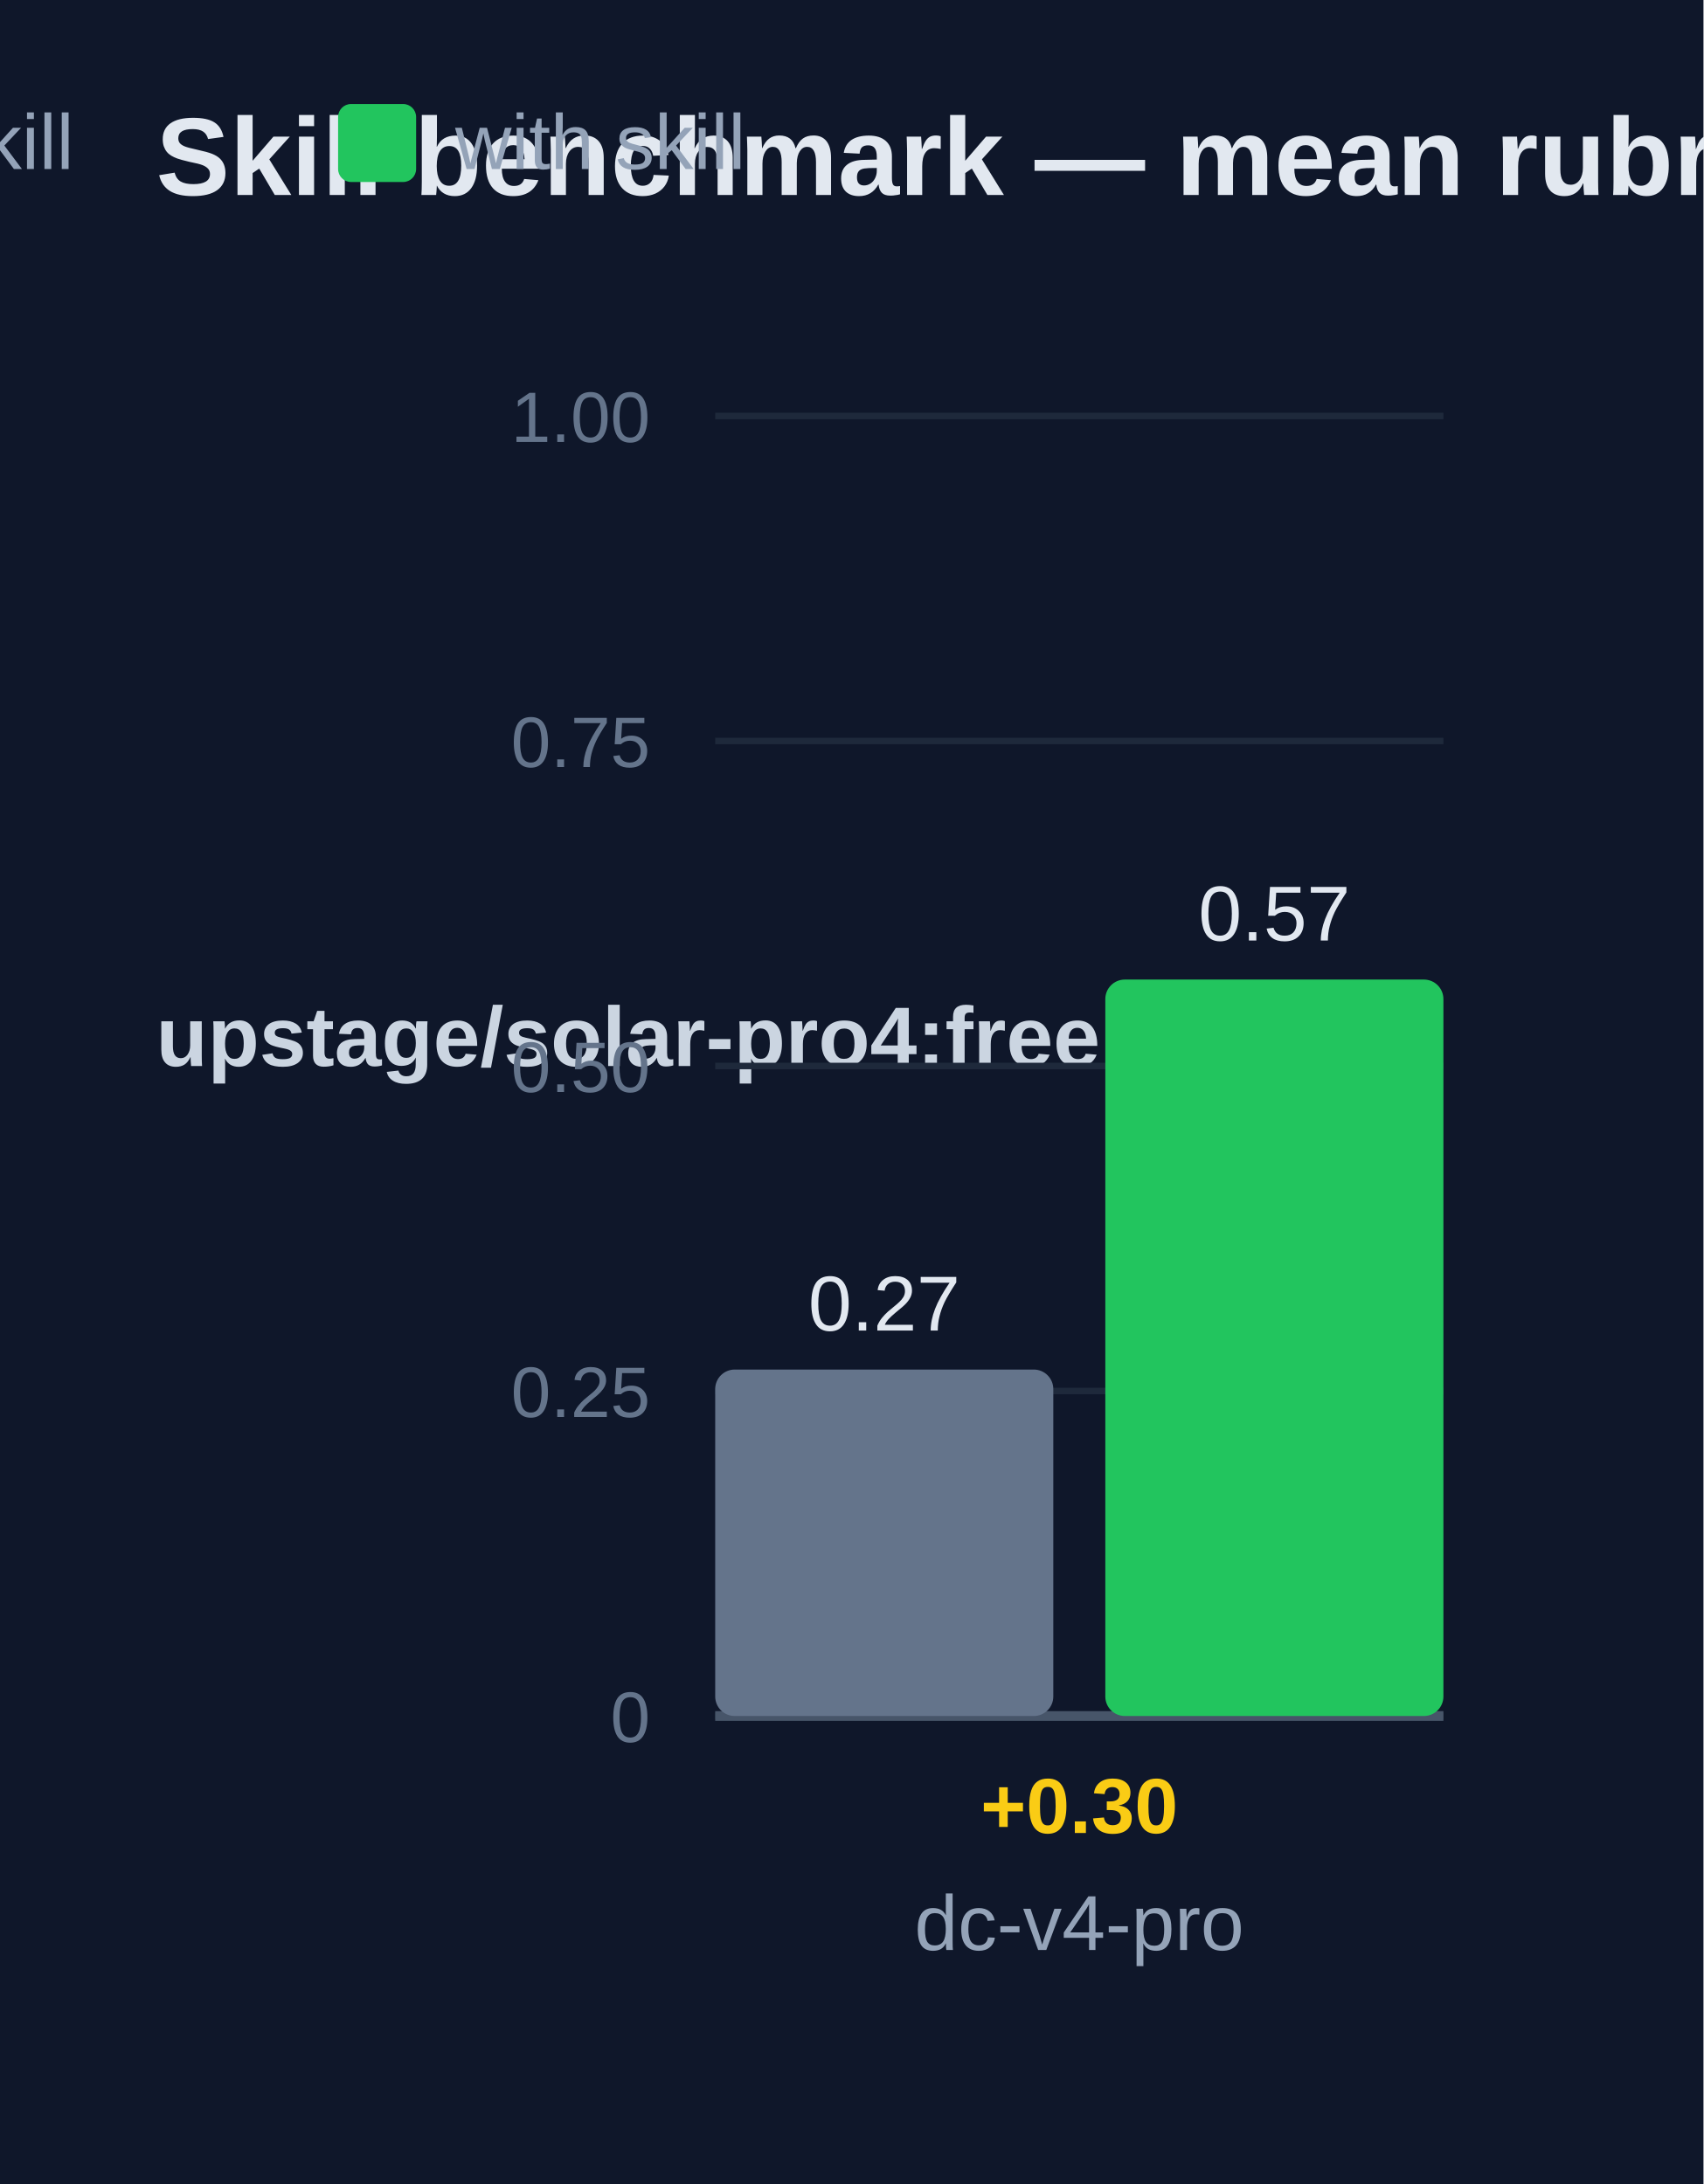
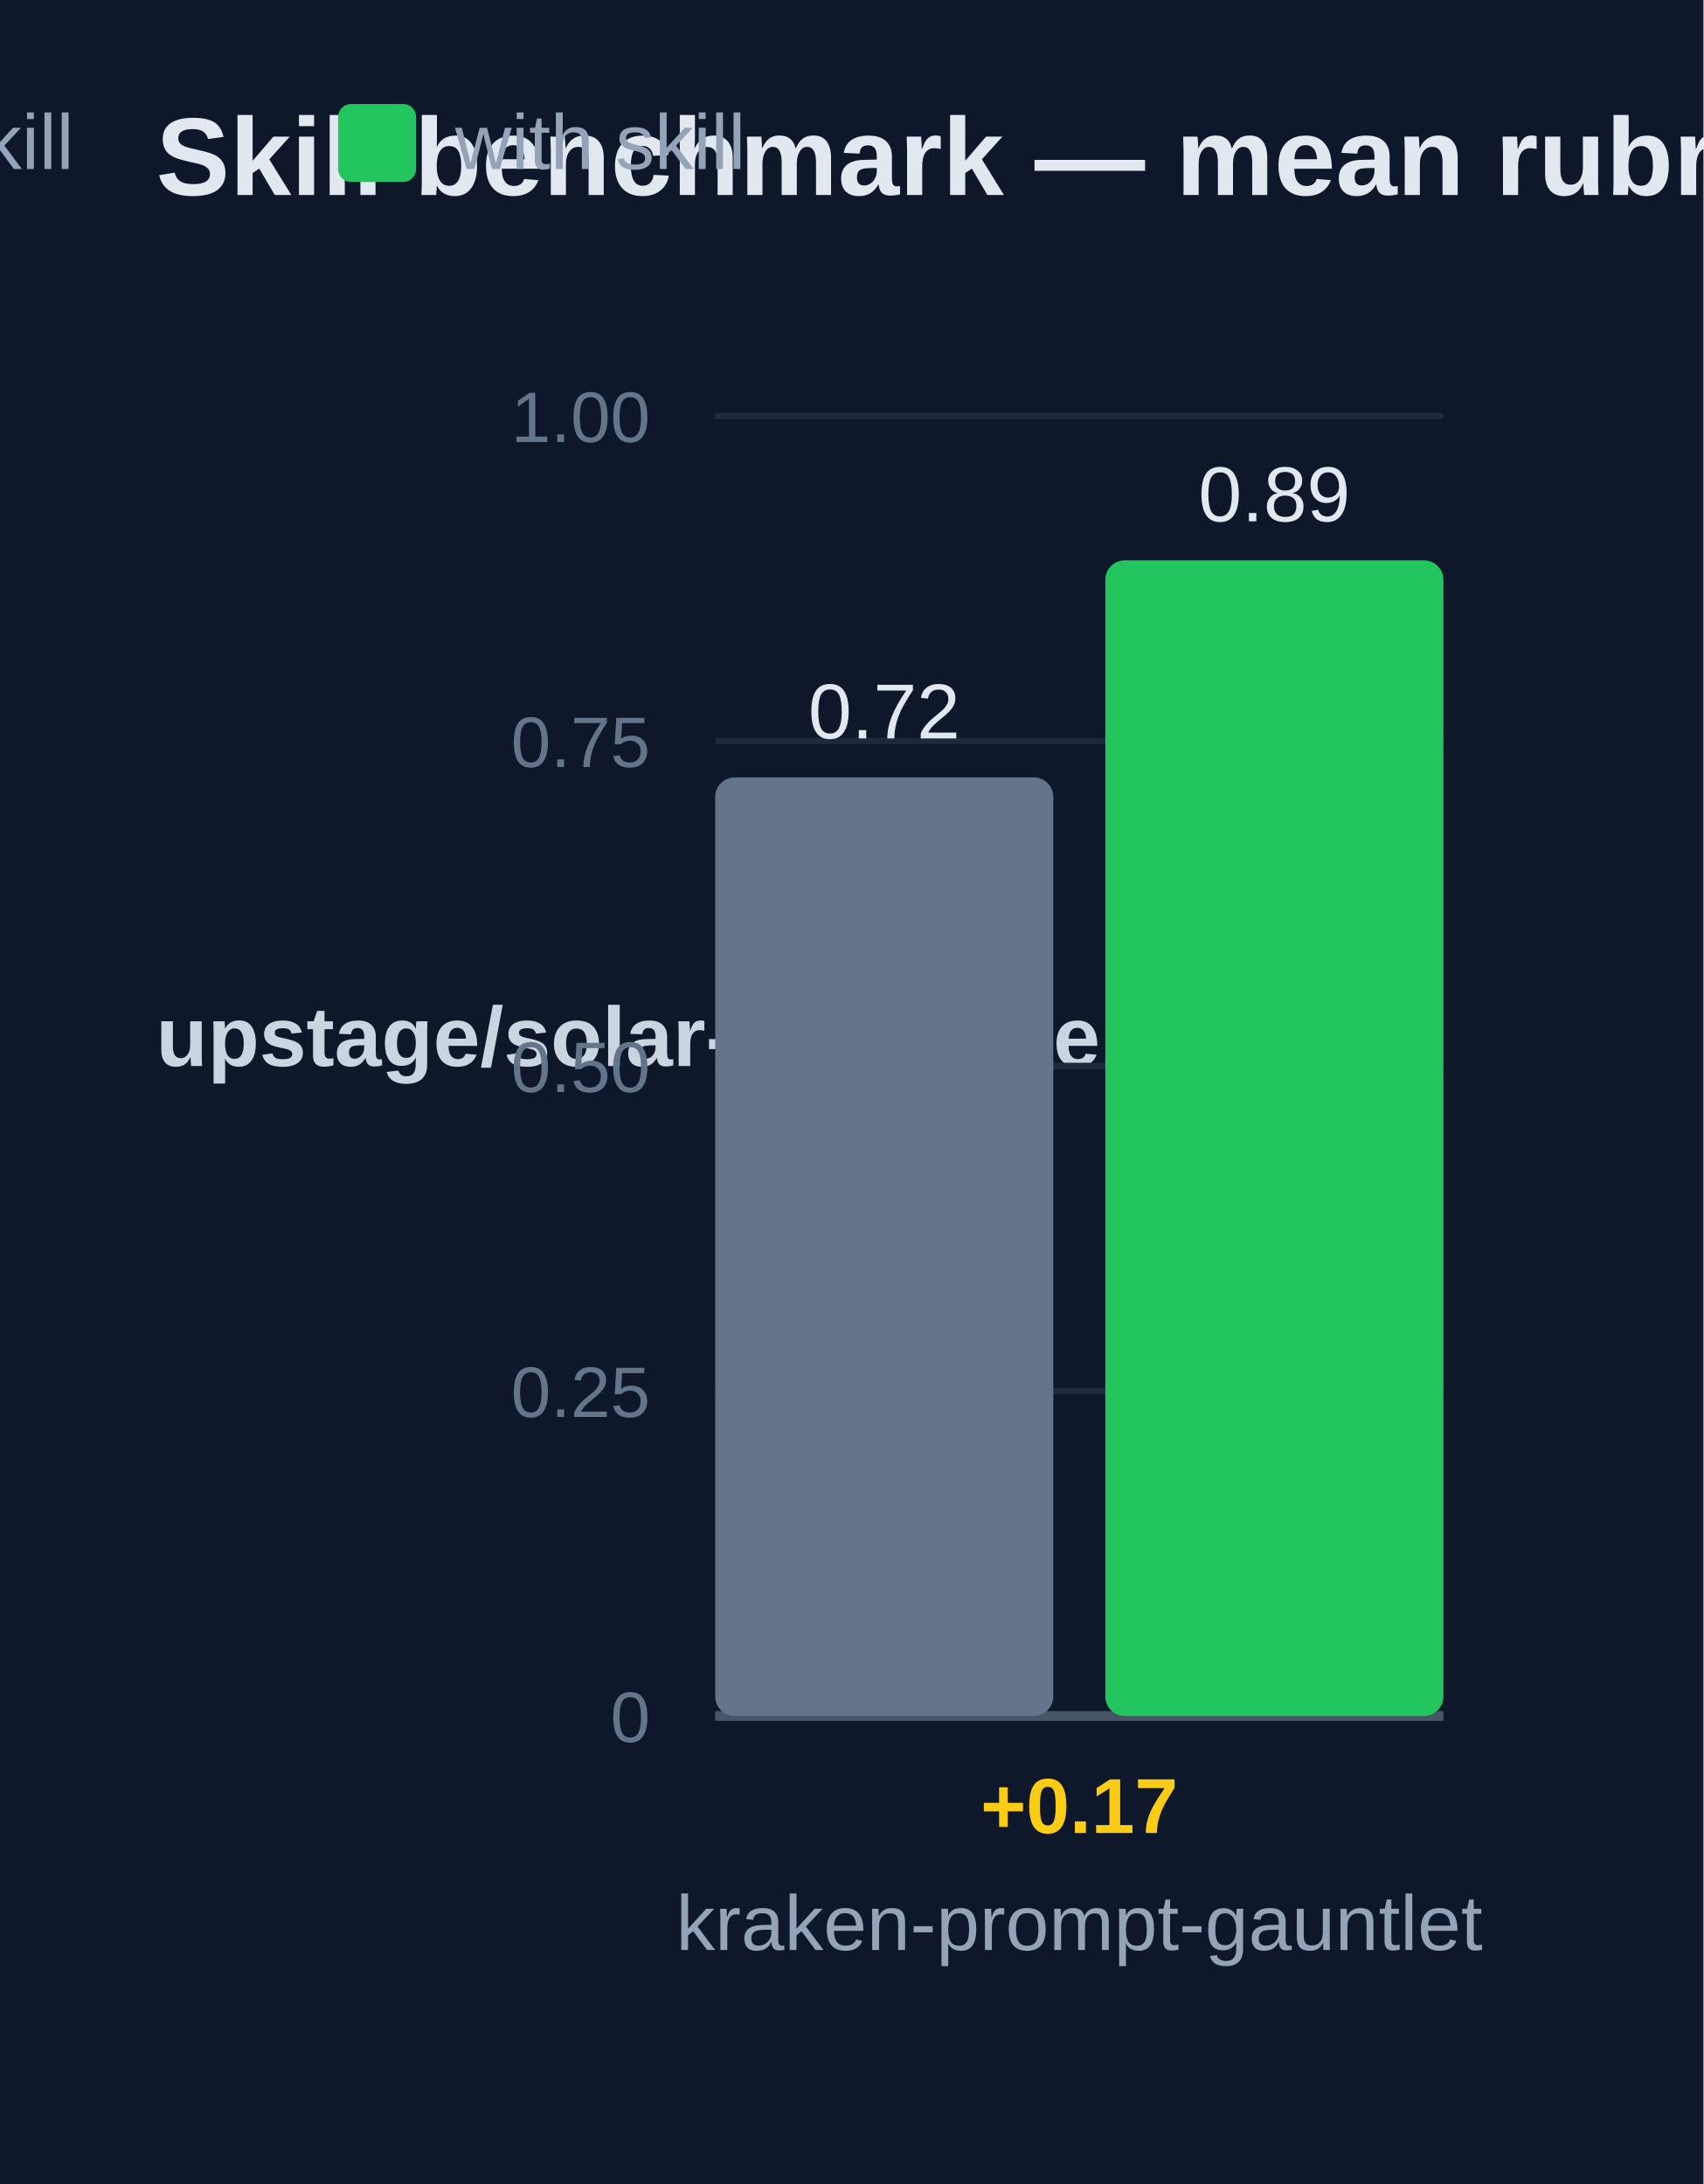
<svg xmlns="http://www.w3.org/2000/svg" width="262" height="336" font-family="Segoe UI, Arial, sans-serif">
  <rect width="100%" height="100%" fill="#0f172a" />
  <text x="24" y="30" fill="#e2e8f0" font-size="17" font-weight="bold">Skill benchmark — mean rubric score (n=3 reps)</text>
  <rect x="-68" y="16" width="12" height="12" rx="2" fill="#64748b" />
  <text x="-50" y="26" fill="#94a3b8" font-size="12">without skill</text>
  <rect x="52" y="16" width="12" height="12" rx="2" fill="#22c55e" />
  <text x="70" y="26" fill="#94a3b8" font-size="12">with skill</text>
  <text x="24" y="164" fill="#cbd5e1" font-size="13" font-weight="600">upstage/solar-pro4:free</text>
  <line x1="110" y1="264.0" x2="222" y2="264.0" stroke="#1e293b" stroke-width="1" />
  <text x="100" y="268.0" fill="#64748b" font-size="11" text-anchor="end">0</text>
  <line x1="110" y1="214.0" x2="222" y2="214.0" stroke="#1e293b" stroke-width="1" />
  <text x="100" y="218.0" fill="#64748b" font-size="11" text-anchor="end">0.25</text>
  <line x1="110" y1="164.0" x2="222" y2="164.0" stroke="#1e293b" stroke-width="1" />
  <text x="100" y="168.0" fill="#64748b" font-size="11" text-anchor="end">0.50</text>
  <line x1="110" y1="114.0" x2="222" y2="114.0" stroke="#1e293b" stroke-width="1" />
  <text x="100" y="118.0" fill="#64748b" font-size="11" text-anchor="end">0.75</text>
  <line x1="110" y1="64.0" x2="222" y2="64.0" stroke="#1e293b" stroke-width="1" />
  <text x="100" y="68.0" fill="#64748b" font-size="11" text-anchor="end">1.00</text>
  <line x1="110" y1="264" x2="222" y2="264" stroke="#475569" stroke-width="1.5" />
-   <rect x="110" y="210.7" width="52" height="53.3" rx="3" fill="#64748b" />
-   <text x="136.0" y="204.7" fill="#e2e8f0" font-size="12" text-anchor="middle">0.27</text>
-   <rect x="170" y="150.7" width="52" height="113.3" rx="3" fill="#22c55e" />
-   <text x="196.0" y="144.7" fill="#e2e8f0" font-size="12" text-anchor="middle">0.57</text>
-   <text x="166.0" y="282" fill="#facc15" font-size="12" font-weight="600" text-anchor="middle">+0.30</text>
-   <text x="166.0" y="300" fill="#94a3b8" font-size="12" text-anchor="middle">dc-v4-pro</text>
+   <rect x="110" y="119.6" width="52" height="144.4" rx="3" fill="#64748b" />
+   <text x="136.0" y="113.6" fill="#e2e8f0" font-size="12" text-anchor="middle">0.72</text>
+   <rect x="170" y="86.2" width="52" height="177.8" rx="3" fill="#22c55e" />
+   <text x="196.0" y="80.2" fill="#e2e8f0" font-size="12" text-anchor="middle">0.89</text>
+   <text x="166.0" y="282" fill="#facc15" font-size="12" font-weight="600" text-anchor="middle">+0.17</text>
+   <text x="166.0" y="300" fill="#94a3b8" font-size="12" text-anchor="middle">kraken-prompt-gauntlet</text>
</svg>
